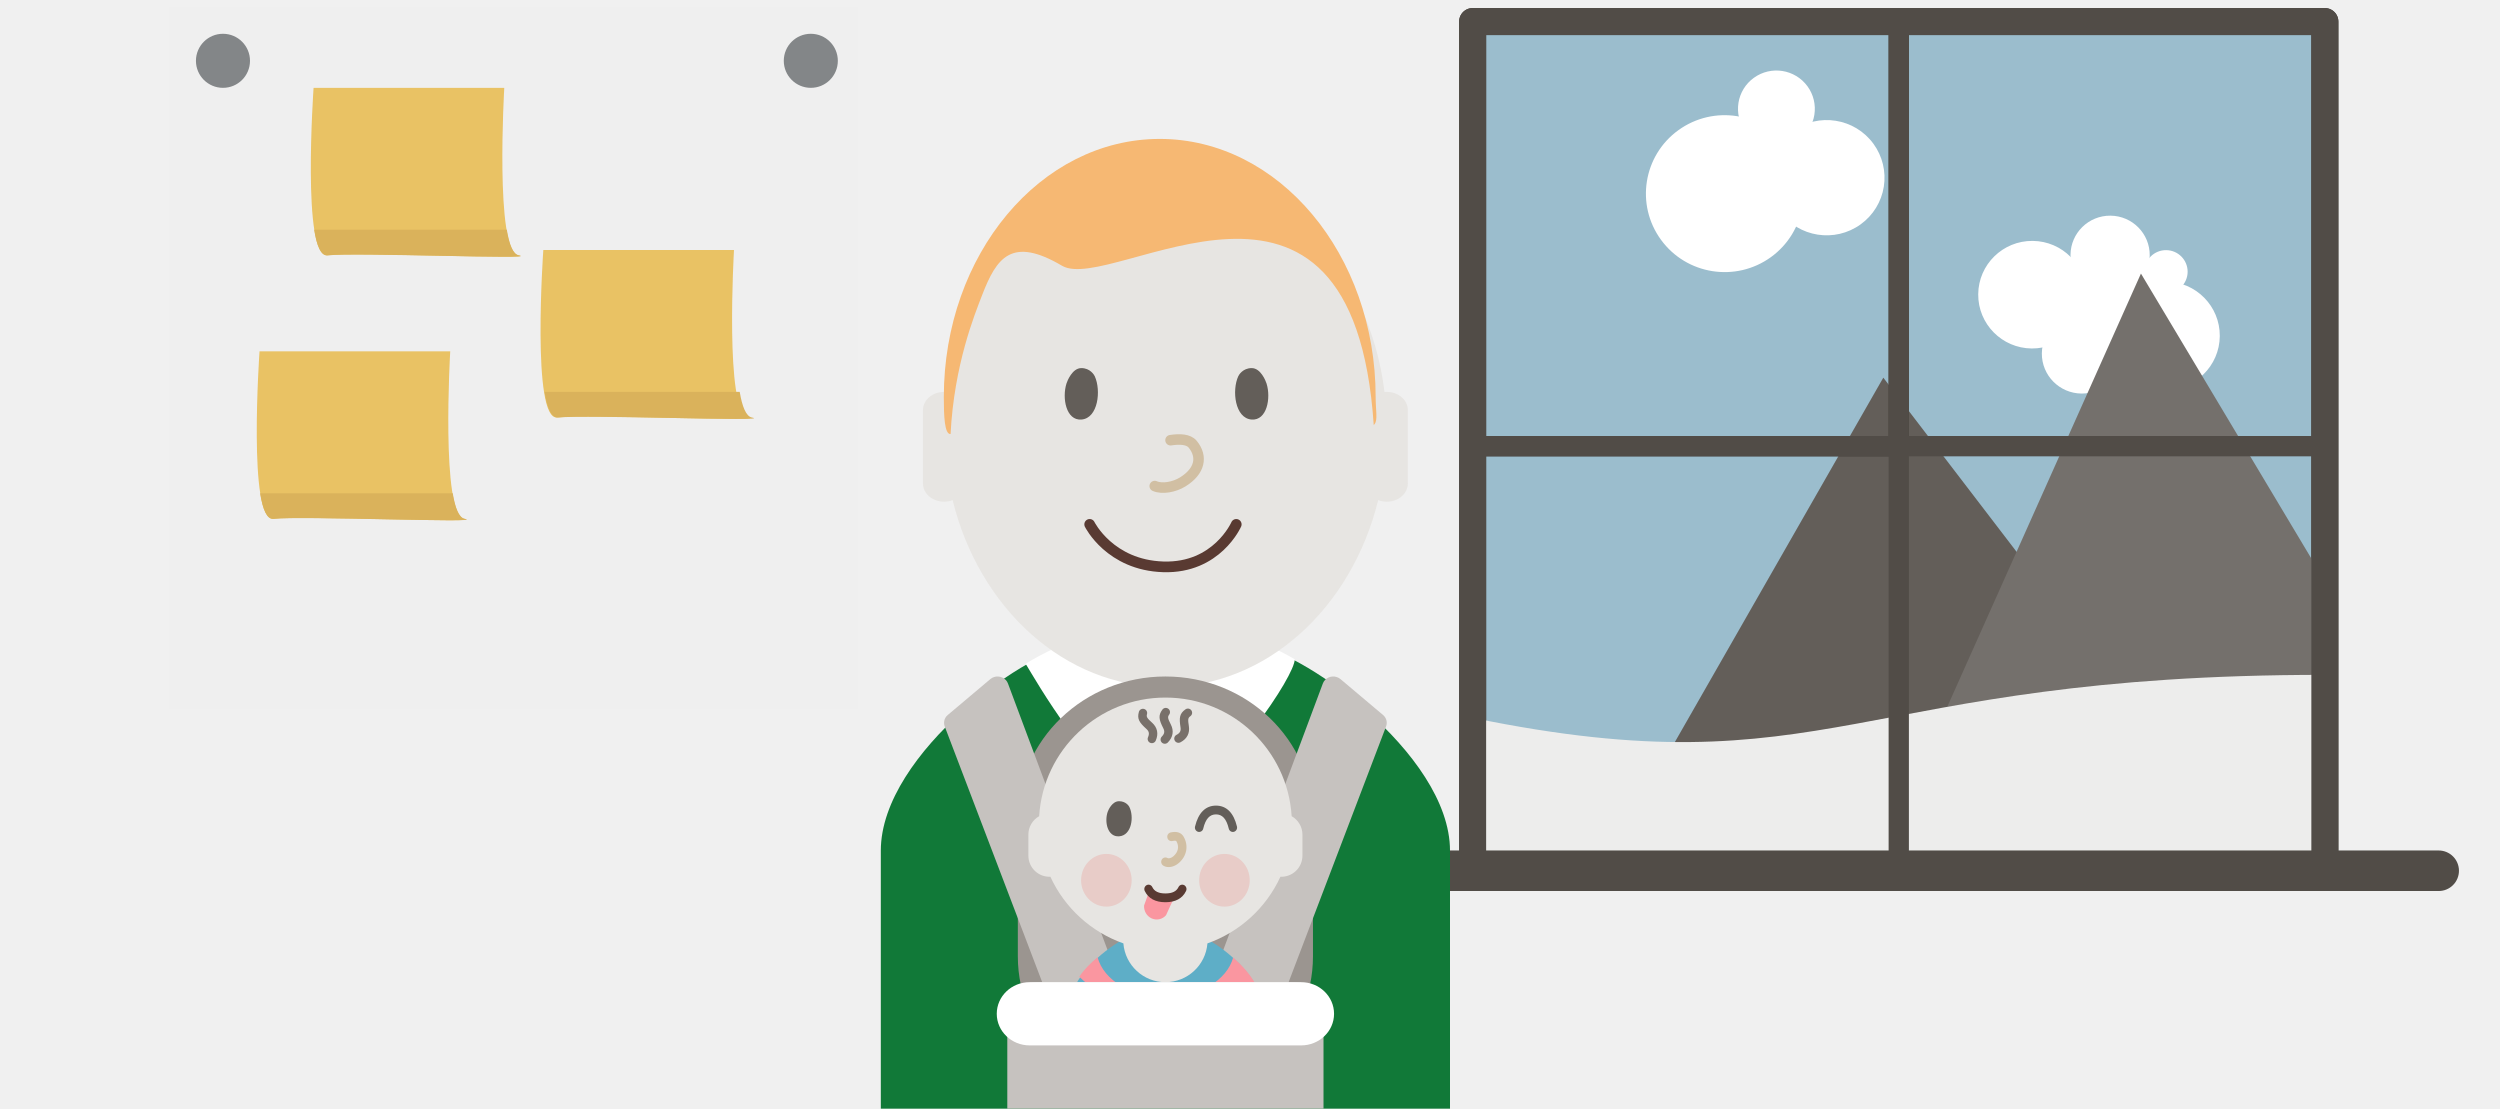
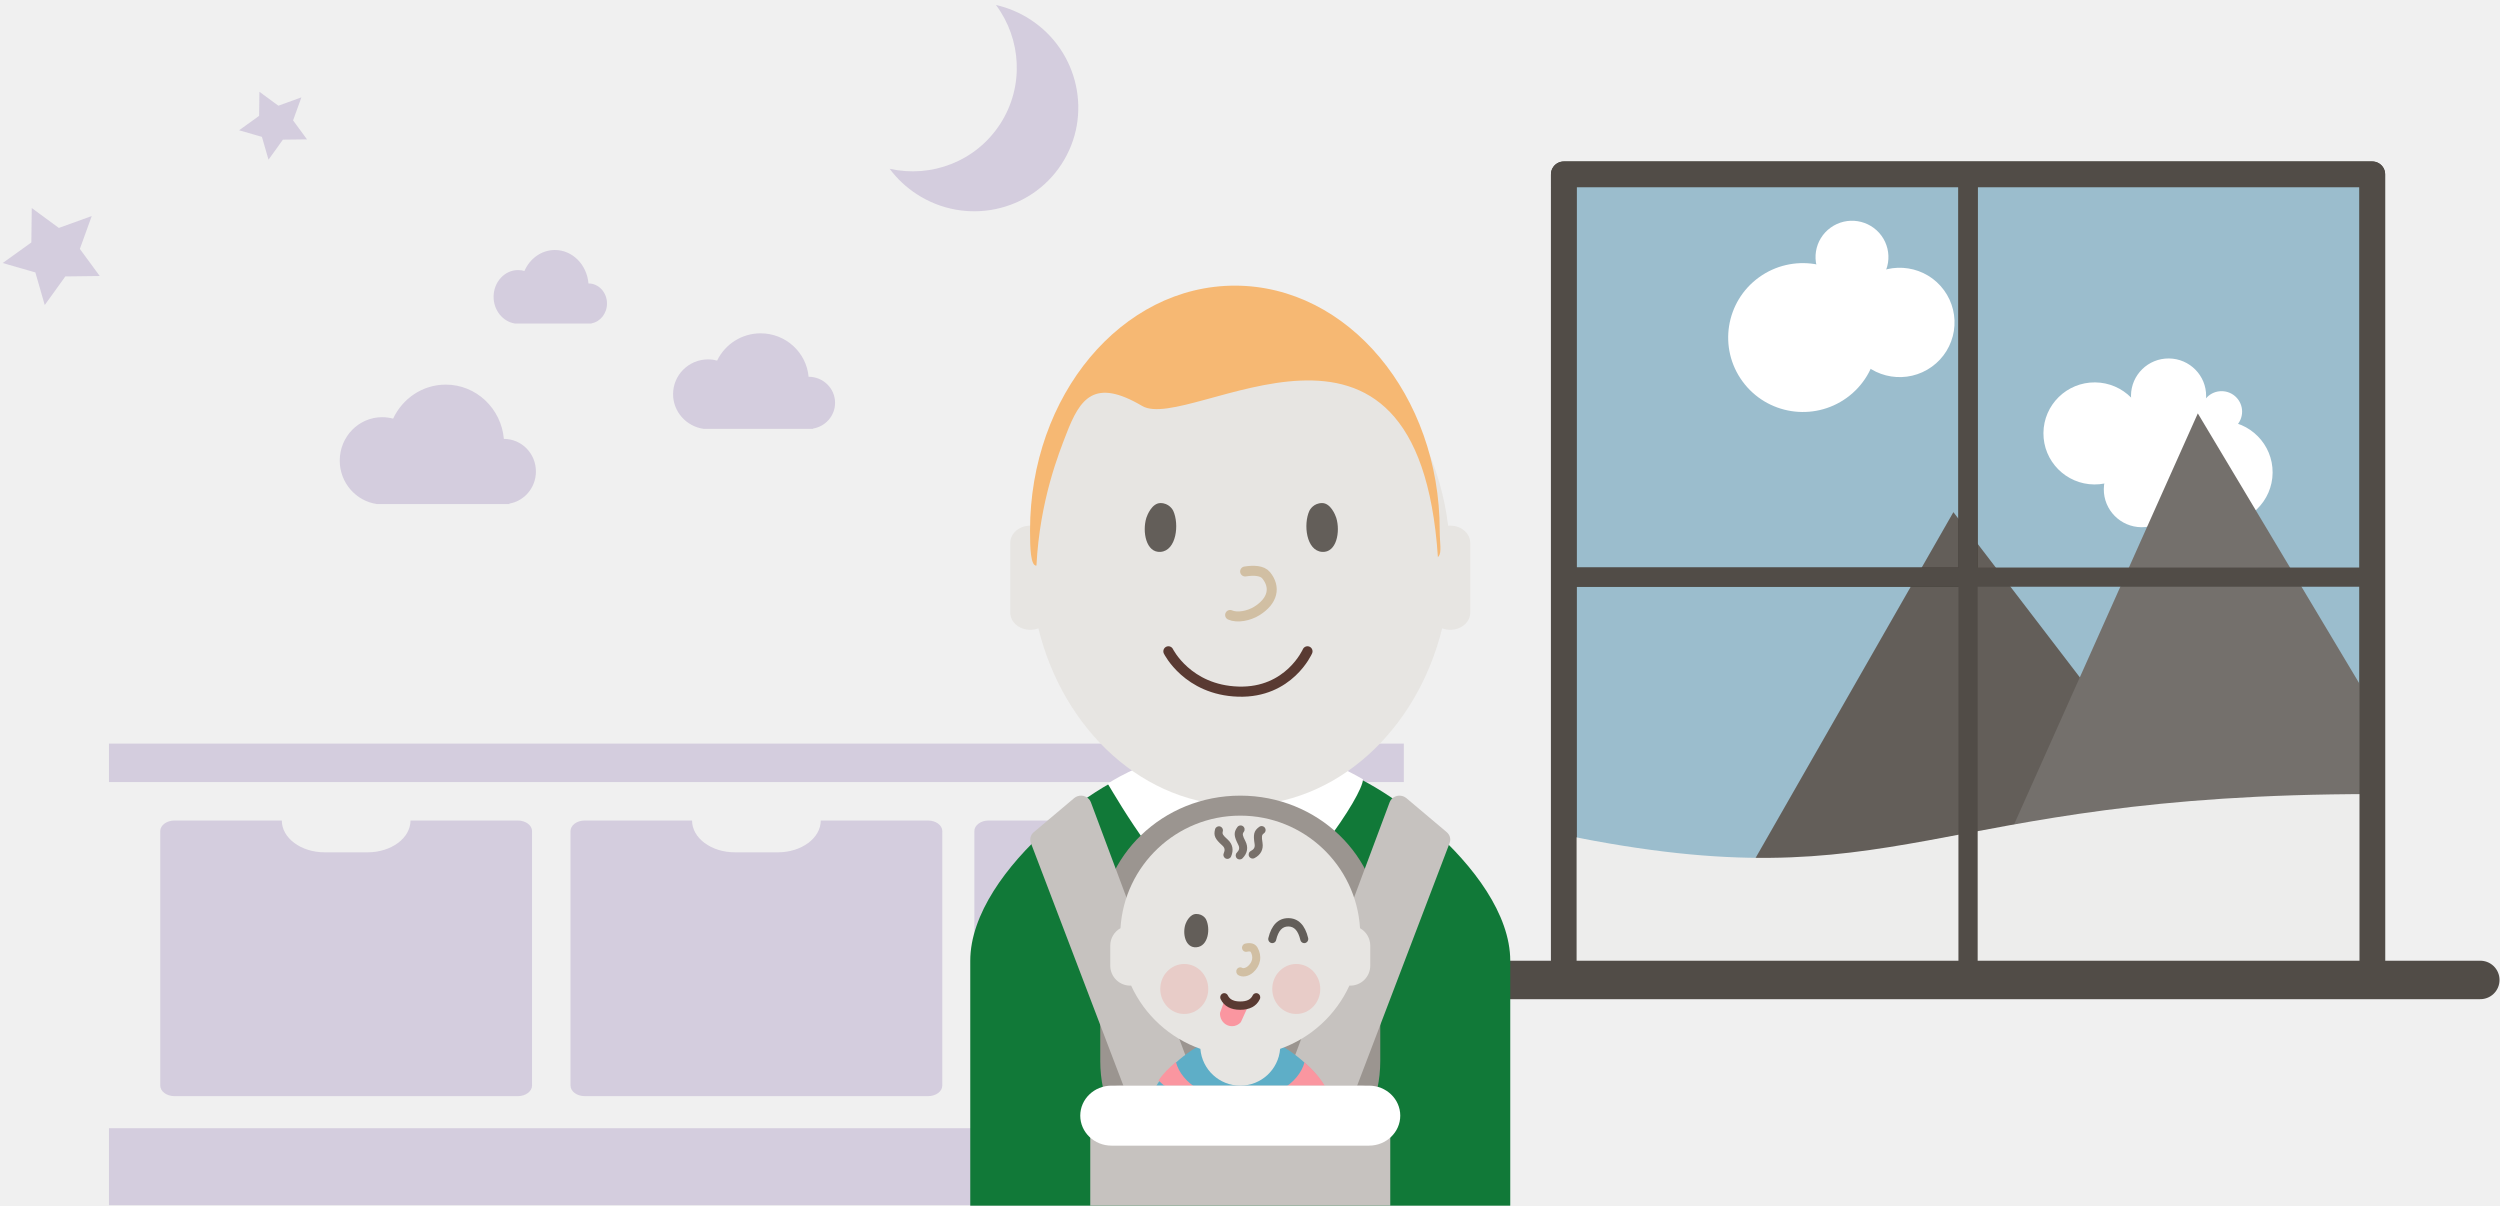
- <svg xmlns="http://www.w3.org/2000/svg" width="370" height="164" viewBox="0 0 370 164">
+ <svg xmlns="http://www.w3.org/2000/svg" width="390" height="188" viewBox="0 0 390 188">
  <g fill="none" fill-rule="evenodd">
-     <path fill="#EFEFEF" d="M25 105h102V1H25z" />
-     <path fill="#838688" d="M37 9.002a4 4 0 1 1-8-.003 4 4 0 0 1 8 .003M124 9.002A3.998 3.998 0 0 1 120 13a4 4 0 1 1 4-3.998" />
-     <path fill="#E9C264" d="M68.7 76.775c3.48.696-24.379-.49-28.224 0C36.634 77.27 38.41 52 38.41 52h28.224S65.213 76.088 68.7 76.775" />
-     <path fill="#DAB25B" d="M67.006 73H38.5c.37 2.347.991 3.912 2.015 3.795 3.854-.455 31.771.636 28.284 0-.874-.157-1.434-1.648-1.793-3.795" />
-     <path fill="#E9C264" d="M110.7 61.778c3.477.69-24.38-.493-28.223 0C78.632 62.272 80.41 37 80.41 37h28.222s-1.416 24.089 2.068 24.778" />
-     <path fill="#DAB25B" d="M109.48 58H80.6c.375 2.35 1.003 3.916 2.044 3.797 3.901-.455 32.18.632 28.652 0-.886-.162-1.457-1.647-1.817-3.797" />
-     <path fill="#E9C264" d="M76.7 37.779c3.483.688-24.378-.495-28.224 0C44.634 38.267 46.41 13 46.41 13h28.223S73.216 37.087 76.7 37.779" />
-     <path fill="#DAB25B" d="M75.01 34H46.5c.37 2.348.99 3.917 2.015 3.797 3.854-.456 31.775.632 28.284 0-.871-.159-1.435-1.651-1.79-3.797" />
-     <g>
-       <path fill="#9BBDCD" d="M217.949 128.871H344.08V3.192H217.95z" />
-       <path stroke="#403A33" stroke-linecap="round" stroke-linejoin="round" stroke-width="4" d="M217.949 128.871H344.08V3.192H217.95z" />
-       <path fill="#FFF" d="M312.45 49.61c.036-4.425 3.666-7.98 8.106-7.944 4.44.038 8.008 3.653 7.972 8.077-.037 4.424-3.667 7.982-8.107 7.944-4.44-.037-8.008-3.654-7.972-8.078" />
-       <path fill="#FFF" d="M302.194 52.297c.028-3.258 2.699-5.876 5.969-5.85 3.27.028 5.897 2.691 5.87 5.95-.028 3.257-2.7 5.875-5.968 5.849-3.27-.028-5.9-2.691-5.871-5.95" />
-       <path fill="#FFF" d="M292.776 43.547c.036-4.397 3.643-7.932 8.056-7.894 4.414.037 7.96 3.63 7.923 8.028-.037 4.396-3.644 7.93-8.057 7.894-4.412-.036-7.959-3.632-7.922-8.028M317.366 40.185a3.197 3.197 0 0 1 3.229-3.163 3.197 3.197 0 0 1 3.175 3.216 3.197 3.197 0 0 1-3.228 3.164 3.197 3.197 0 0 1-3.176-3.217" />
-       <path fill="#FFF" d="M306.435 37.71c.028-3.226 2.674-5.82 5.912-5.791 3.237.026 5.84 2.662 5.811 5.889-.026 3.227-2.672 5.82-5.91 5.793-3.237-.028-5.84-2.664-5.813-5.89" />
-       <path fill="#FFF" d="M305.623 44.868c-.033 3.958 3.159 7.191 7.13 7.224 3.97.033 7.217-3.147 7.25-7.105.034-3.956-3.158-7.189-7.13-7.222-3.97-.033-7.217 3.146-7.25 7.103" />
-       <path fill="#635E59" d="M318.062 107.288L278.73 55.895l-34.758 60.757z" />
-       <path fill="#74706C" d="M342.42 83.227l-25.56-42.74-33.03 73.887 58.59-9.475z" />
-       <path fill="#EDEDEC" d="M217.95 106.242c52.841 10.851 56.327-6.365 126.13-6.365v28.995H217.95v-22.63z" />
-       <path fill="#FFF" d="M277.272 21.283a8.509 8.509 0 0 1-1.889 11.915c-3.824 2.77-9.177 1.928-11.957-1.882-2.782-3.81-1.935-9.145 1.889-11.915 3.824-2.77 9.177-1.928 11.957 1.882" />
-       <path fill="#FFF" d="M264.674 21.832c3.784 5.186 2.632 12.446-2.571 16.219-5.207 3.77-12.494 2.623-16.278-2.564-3.784-5.186-2.633-12.448 2.57-16.217 5.208-3.773 12.494-2.625 16.279 2.562" />
-       <path fill="#FFF" d="M267.509 12.772a5.654 5.654 0 0 1-1.255 7.915c-2.541 1.84-6.098 1.282-7.944-1.25a5.652 5.652 0 0 1 1.255-7.915 5.699 5.699 0 0 1 7.944 1.25" />
-       <path stroke="#403A33" stroke-linecap="round" stroke-linejoin="round" stroke-width="3" d="M217.95 66.032h63.066V3.192h-63.065z" />
-       <path stroke="#514C47" stroke-linecap="round" stroke-linejoin="round" stroke-width="3" d="M281.016 66.032h63.066V3.192h-63.066zM217.95 128.871h63.066V66.032h-63.065zM281.016 128.871h63.066V66.032h-63.066z" />
-       <path stroke="#514C47" stroke-linecap="round" stroke-linejoin="round" stroke-width="6" d="M201.105 128.871h159.821" />
-       <path stroke="#514C47" stroke-linecap="round" stroke-linejoin="round" stroke-width="4" d="M217.949 128.871H344.08V3.192H217.95z" />
+     <path fill="#9BBDCD" d="M243.949 152.871H370.08V27.192H243.95z" />
+     <path stroke="#403A33" stroke-linecap="round" stroke-linejoin="round" stroke-width="4" d="M243.949 152.871H370.08V27.192H243.95z" />
+     <path fill="#FFF" d="M338.45 73.61c.036-4.425 3.666-7.98 8.106-7.944 4.44.038 8.008 3.653 7.972 8.077-.037 4.424-3.667 7.982-8.107 7.944-4.44-.037-8.008-3.654-7.972-8.078" />
+     <path fill="#FFF" d="M328.194 76.297c.028-3.258 2.699-5.876 5.969-5.85 3.27.028 5.897 2.691 5.87 5.95-.028 3.257-2.7 5.875-5.968 5.849-3.27-.028-5.9-2.691-5.871-5.95" />
+     <path fill="#FFF" d="M318.776 67.547c.036-4.397 3.643-7.932 8.056-7.894 4.414.037 7.96 3.63 7.923 8.028-.037 4.396-3.644 7.93-8.057 7.894-4.412-.036-7.959-3.632-7.922-8.028M343.366 64.185a3.197 3.197 0 0 1 3.229-3.163 3.197 3.197 0 0 1 3.175 3.216 3.197 3.197 0 0 1-3.228 3.164 3.197 3.197 0 0 1-3.176-3.217" />
+     <path fill="#FFF" d="M332.435 61.71c.028-3.226 2.674-5.82 5.912-5.791 3.237.026 5.84 2.662 5.811 5.889-.026 3.227-2.672 5.82-5.91 5.793-3.237-.028-5.84-2.664-5.813-5.89" />
+     <path fill="#FFF" d="M331.623 68.868c-.033 3.958 3.159 7.191 7.13 7.224 3.97.033 7.217-3.147 7.25-7.105.034-3.956-3.158-7.189-7.13-7.222-3.97-.033-7.217 3.146-7.25 7.103" />
+     <path fill="#635E59" d="M344.062 131.288L304.73 79.895l-34.758 60.757z" />
+     <path fill="#74706C" d="M368.42 107.227l-25.56-42.74-33.03 73.887 58.59-9.475z" />
+     <path fill="#EDEDEC" d="M243.95 130.242c52.841 10.851 56.327-6.365 126.13-6.365v28.995H243.95v-22.63z" />
+     <path fill="#FFF" d="M303.272 45.283a8.509 8.509 0 0 1-1.889 11.915c-3.824 2.77-9.177 1.928-11.957-1.882-2.782-3.81-1.935-9.145 1.889-11.915 3.824-2.77 9.177-1.928 11.957 1.882" />
+     <path fill="#FFF" d="M290.674 45.832c3.784 5.186 2.632 12.446-2.571 16.219-5.207 3.77-12.494 2.623-16.278-2.564-3.784-5.186-2.633-12.448 2.57-16.217 5.208-3.773 12.494-2.625 16.279 2.562" />
+     <path fill="#FFF" d="M293.509 36.772a5.654 5.654 0 0 1-1.255 7.915c-2.541 1.84-6.098 1.282-7.944-1.25a5.652 5.652 0 0 1 1.255-7.915 5.699 5.699 0 0 1 7.944 1.25" />
+     <path stroke="#403A33" stroke-linecap="round" stroke-linejoin="round" stroke-width="3" d="M243.95 90.032h63.066v-62.84h-63.065z" />
+     <path stroke="#514C47" stroke-linecap="round" stroke-linejoin="round" stroke-width="3" d="M307.016 90.032h63.066v-62.84h-63.066zM243.95 152.871h63.066V90.032h-63.065zM307.016 152.871h63.066V90.032h-63.066z" />
+     <path stroke="#514C47" stroke-linecap="round" stroke-linejoin="round" stroke-width="6" d="M227.105 152.871h159.821" />
+     <path stroke="#514C47" stroke-linecap="round" stroke-linejoin="round" stroke-width="4" d="M243.949 152.871H370.08V27.192H243.95z" />
+     <g fill="#D4CDDE">
+       <path fill-rule="nonzero" d="M219 116H17v6h202v-6zm0 60H17v12h202v-12zM64.038 128c0 2.74-2.996 4.962-6.692 4.962h-6.692c-3.696 0-6.692-2.222-6.692-4.962H27.23c-1.232 0-2.231.74-2.231 1.654v39.692c0 .914.999 1.654 2.23 1.654h53.54c1.231 0 2.23-.74 2.23-1.654v-39.692c0-.914-.999-1.654-2.23-1.654H64.037zm64 0c0 2.74-2.996 4.962-6.692 4.962h-6.692c-3.696 0-6.692-2.222-6.692-4.962H91.23c-1.232 0-2.231.74-2.231 1.654v39.692c0 .914.999 1.654 2.23 1.654h53.54c1.231 0 2.23-.74 2.23-1.654v-39.692c0-.914-.999-1.654-2.23-1.654h-16.732zm63 0c0 2.74-2.996 4.962-6.692 4.962h-6.692c-3.696 0-6.692-2.222-6.692-4.962H154.23c-1.232 0-2.231.74-2.231 1.654v39.692c0 .914.999 1.654 2.23 1.654h53.54c1.231 0 2.23-.74 2.23-1.654v-39.692c0-.914-.999-1.654-2.23-1.654h-16.732z" />
+       <path d="M156.016 19.36c3.8-5.853 3.323-13.259-.644-18.58a16.462 16.462 0 0 1 5.351 2.261c7.587 4.927 9.775 15.023 4.887 22.55-4.888 7.527-15 9.634-22.587 4.707a16.462 16.462 0 0 1-4.243-3.97c6.475 1.461 13.435-1.115 17.236-6.968zM53 71.855c0-3.741 2.962-6.774 6.617-6.774.59 0 1.164.08 1.709.228C62.789 62.17 65.918 60 69.542 60c4.746 0 8.643 3.72 9.061 8.468 2.778 0 5 2.275 5 5.081 0 2.518-1.789 4.608-4.136 5.01v.071H58.79c-3.264-.47-5.79-3.32-5.79-6.775zM105 61.484c0-2.993 2.446-5.42 5.464-5.42.488 0 .961.064 1.412.183A7.519 7.519 0 0 1 118.66 52c3.919 0 7.137 2.976 7.482 6.775 2.294 0 4.129 1.82 4.129 4.064 0 2.014-1.477 3.686-3.415 4.009v.056H109.78c-2.695-.375-4.781-2.656-4.781-5.42zM77 46.303c0-2.305 1.712-4.173 3.825-4.173.342 0 .673.049.988.14.846-1.934 2.654-3.27 4.75-3.27 2.743 0 4.996 2.292 5.237 5.216 1.606 0 2.89 1.402 2.89 3.13 0 1.551-1.033 2.838-2.39 3.087v.043H80.347C78.46 50.187 77 48.431 77 46.303zM5.515 42.498l-5.09-1.466 4.464-3.211.066-5.37 4.225 3.105 5.13-1.853-1.853 5.13 3.105 4.225-5.37.066-3.211 4.464zM40.86 21.349l-3.562-1.026 3.124-2.248.047-3.759 2.957 2.173 3.59-1.297-1.296 3.592 2.173 2.957-3.758.046-2.248 3.124z" />
    </g>
    <g>
-       <path fill="#117938" d="M172.283 95.44h-12.584c-6.786 0-29.339 15.943-29.339 30.456v38.184h84.24v-38.184c0-14.513-22.947-30.456-29.73-30.456h-12.587z" />
-       <path fill="#FFF" d="M151.803 98.253c1.627 2.638 8.936 15.768 19.714 23.856 10.706-7.965 20.108-22.08 20.108-24.538-21.002-12.2-39.822.682-39.822.682z" />
-       <path fill="#E7E5E2" d="M203.973 74.02c-3.928 15.972-16.54 27.66-31.494 27.66-14.952 0-27.564-11.688-31.492-27.659a3.54 3.54 0 0 1-1.267.231c-1.72 0-3.12-1.203-3.12-2.692V60.694c0-1.49 1.4-2.694 3.12-2.694.111 0 .221.005.33.015 2.264-18.53 15.92-32.775 32.43-32.775 16.509 0 30.165 14.246 32.43 32.775.109-.01.219-.015.33-.015 1.724 0 3.12 1.204 3.12 2.694V71.56c0 1.49-1.396 2.692-3.12 2.692-.45 0-.88-.082-1.267-.231z" />
-       <path fill="#635E59" d="M160.047 62.094c-2.257.17-2.889-3.157-2.21-5.33.13-.412.877-2.286 2.2-2.286 1.32 0 1.904 1.024 1.985 1.2.972 2.119.495 6.23-1.975 6.416M185.24 62.094c2.258.17 2.89-3.157 2.21-5.33-.128-.412-.876-2.286-2.199-2.286-1.32 0-1.904 1.024-1.985 1.2-.972 2.119-.497 6.23 1.974 6.416" />
-       <path stroke="#D1BFA3" stroke-linecap="round" stroke-width="1.56" d="M173.24 65.15c1.35-.208 2.665-.158 3.283.6 1.505 1.849 1.073 3.984-1.462 5.563-1.267.788-3.06 1.11-4.16.624" />
-       <path stroke="#593A32" stroke-linecap="round" stroke-width="1.58" d="M182.966 77.606s-2.852 6.532-10.786 6.288c-7.934-.243-10.909-6.288-10.909-6.288" />
-       <path fill="#F6B873" d="M203.426 62.778c.511-.6.17-2.098.17-4.008 0-21.105-14.308-38.21-31.955-38.21-17.649 0-31.956 17.105-31.956 38.21 0 2.78.1 5.542.999 5.468.53-10.28 3.563-17.683 4.654-20.52 2.161-5.622 4.39-8.776 11.846-4.385 7.37 4.342 43.062-22.761 46.13 23.597-.103.107-.066.057.112-.152z" />
+       <path fill="#117938" d="M193.283 119.44h-12.584c-6.786 0-29.339 15.943-29.339 30.456v38.184h84.24v-38.184c0-14.513-22.947-30.456-29.73-30.456h-12.587z" />
+       <path fill="#FFF" d="M172.803 122.253c1.627 2.638 8.936 15.768 19.714 23.856 10.706-7.965 20.108-22.08 20.108-24.538-21.002-12.2-39.822.682-39.822.682z" />
+       <path fill="#E7E5E2" d="M224.973 98.02c-3.928 15.972-16.54 27.66-31.494 27.66-14.952 0-27.564-11.688-31.492-27.659a3.54 3.54 0 0 1-1.267.231c-1.72 0-3.12-1.203-3.12-2.692V84.694c0-1.49 1.4-2.694 3.12-2.694.111 0 .221.005.33.015 2.264-18.53 15.92-32.775 32.43-32.775 16.509 0 30.165 14.246 32.43 32.775.109-.01.219-.015.33-.015 1.724 0 3.12 1.204 3.12 2.694V95.56c0 1.49-1.396 2.692-3.12 2.692-.45 0-.88-.082-1.267-.231z" />
+       <path fill="#635E59" d="M181.047 86.094c-2.257.17-2.889-3.157-2.21-5.33.13-.412.877-2.286 2.2-2.286 1.32 0 1.904 1.024 1.985 1.2.972 2.119.495 6.23-1.975 6.416M206.24 86.094c2.258.17 2.89-3.157 2.21-5.33-.128-.412-.876-2.286-2.199-2.286-1.32 0-1.904 1.024-1.985 1.2-.972 2.119-.497 6.23 1.974 6.416" />
+       <path stroke="#D1BFA3" stroke-linecap="round" stroke-width="1.56" d="M194.24 89.15c1.35-.208 2.665-.158 3.283.6 1.505 1.849 1.073 3.984-1.462 5.563-1.267.788-3.06 1.11-4.16.624" />
+       <path stroke="#593A32" stroke-linecap="round" stroke-width="1.58" d="M203.966 101.606s-2.852 6.532-10.786 6.288c-7.934-.243-10.909-6.288-10.909-6.288" />
+       <path fill="#F6B873" d="M224.426 86.778c.511-.6.17-2.098.17-4.008 0-21.105-14.308-38.21-31.955-38.21-17.649 0-31.956 17.105-31.956 38.21 0 2.78.1 5.542.999 5.468.53-10.28 3.563-17.683 4.654-20.52 2.161-5.622 4.39-8.776 11.846-4.385 7.37 4.342 43.062-22.761 46.13 23.597-.103.107-.066.057.112-.152z" />
      <g>
-         <path fill="#9B9590" d="M172.48 100.12c12.062 0 21.84 9.392 21.84 20.978v20.444c0 11.586-9.778 20.978-21.84 20.978s-21.84-9.392-21.84-20.978v-20.444c0-11.586 9.778-20.978 21.84-20.978z" />
+         <path fill="#9B9590" d="M193.48 124.12c12.062 0 21.84 9.392 21.84 20.978v20.444c0 11.586-9.778 20.978-21.84 20.978s-21.84-9.392-21.84-20.978v-20.444c0-11.586 9.778-20.978 21.84-20.978z" />
        <g fill="#C6C2BF">
-           <path d="M140.269 105.818l6.295-5.308a1.685 1.685 0 0 1 2.298.133c.138.148.245.32.314.508l15.41 41.245c.3.803-.137 1.685-.977 1.977l-7.072 2.453c-.844.293-1.778-.122-2.086-.927l-14.633-38.39a1.502 1.502 0 0 1 .45-1.69zM204.691 105.818c.5.422.68 1.092.451 1.69l-14.633 38.39v.001c-.308.805-1.242 1.22-2.086.927l-7.072-2.453c-.84-.292-1.276-1.174-.976-1.977l15.409-41.245c.07-.187.176-.36.314-.508a1.685 1.685 0 0 1 2.298-.133l6.295 5.308z" />
+           <path d="M161.269 129.818l6.295-5.308a1.685 1.685 0 0 1 2.298.133c.138.148.245.32.314.508l15.41 41.245c.3.803-.137 1.685-.977 1.977l-7.072 2.453c-.844.293-1.778-.122-2.086-.927l-14.633-38.39a1.502 1.502 0 0 1 .45-1.69zM225.691 129.818c.5.422.68 1.092.451 1.69l-14.633 38.39v.001c-.308.805-1.242 1.22-2.086.927l-7.072-2.453c-.84-.292-1.276-1.174-.976-1.977l15.409-41.245c.07-.187.176-.36.314-.508a1.685 1.685 0 0 1 2.298-.133l6.295 5.308z" />
        </g>
      </g>
      <g>
-         <path fill="#5EAEC7" d="M186.52 148.46v12.5h-28.08v-12.5c0-3.576 4.587-7.659 7.658-9.34h12.764c3.099 1.71 7.658 5.805 7.658 9.34z" />
-         <path fill="#FA96A0" d="M182.508 141.71c1.345 1.193 2.67 2.646 3.374 4.083-.425.262-2.42.262-2.643-.363a1.568 1.568 0 0 1-.44 1.759 1.514 1.514 0 0 1-2.087-.115 1.564 1.564 0 0 1-.615 2.014 1.512 1.512 0 0 1-1.672-.093 1.555 1.555 0 0 1-.99 1.683 1.51 1.51 0 0 1-1.456-.227 1.535 1.535 0 0 1-1.164.974 1.515 1.515 0 0 1-1.36-.445c-.252.508-.77.858-1.37.858-.559 0-1.048-.305-1.315-.76-.335.29-.79.43-1.257.347a1.535 1.535 0 0 1-1.163-.974 1.51 1.51 0 0 1-1.456.227 1.555 1.555 0 0 1-.99-1.683 1.512 1.512 0 0 1-1.672.093 1.564 1.564 0 0 1-.615-2.014 1.514 1.514 0 0 1-2.088.115 1.568 1.568 0 0 1-.44-1.76c-.443.199-.955-.608-1.373-.849.641-.999 1.666-2.018 2.725-2.91.88 3.383 5.04 5.943 10.039 5.943 4.979 0 9.125-2.54 10.028-5.902z" />
-         <path fill="#E7E5E2" d="M153.796 120.797c.6-9.797 8.736-17.557 18.684-17.557s18.084 7.76 18.684 17.557a3.12 3.12 0 0 1 1.596 2.723v3.12a3.12 3.12 0 0 1-3.256 3.117 18.78 18.78 0 0 1-10.804 9.865 6.24 6.24 0 0 1-12.44 0 18.78 18.78 0 0 1-10.804-9.865 3.12 3.12 0 0 1-3.256-3.117v-3.12a3.12 3.12 0 0 1 1.596-2.723z" />
-         <path fill="#78706A" fill-rule="nonzero" d="M168.555 105.355a.624.624 0 0 1 1.203.332c-.114.414-.004.594.755 1.277.79.711.974 1.645.536 2.65a.624.624 0 1 1-1.144-.5c.227-.52.156-.877-.227-1.222-1.088-.98-1.408-1.504-1.123-2.537zm3.478-.333a.624.624 0 0 1 1.005.741c-.255.346-.217.553.246 1.463.483.947.32 1.884-.449 2.665a.624.624 0 1 1-.889-.876c.398-.404.46-.763.226-1.223-.664-1.304-.775-1.908-.139-2.77zm3.41-.035a.624.624 0 1 1 .726 1.015c-.35.25-.377.459-.217 1.468.166 1.05-.279 1.89-1.251 2.396a.624.624 0 0 1-.575-1.108c.504-.262.674-.583.593-1.093-.229-1.446-.148-2.054.724-2.678z" />
+         <path fill="#5EAEC7" d="M207.52 172.46v12.5h-28.08v-12.5c0-3.576 4.587-7.659 7.658-9.34h12.764c3.099 1.71 7.658 5.805 7.658 9.34z" />
+         <path fill="#FA96A0" d="M203.508 165.71c1.345 1.193 2.67 2.646 3.374 4.083-.425.262-2.42.262-2.643-.363a1.568 1.568 0 0 1-.44 1.759 1.514 1.514 0 0 1-2.087-.115 1.564 1.564 0 0 1-.615 2.014 1.512 1.512 0 0 1-1.672-.093 1.555 1.555 0 0 1-.99 1.683 1.51 1.51 0 0 1-1.456-.227 1.535 1.535 0 0 1-1.164.974 1.515 1.515 0 0 1-1.36-.445c-.252.508-.77.858-1.37.858-.559 0-1.048-.305-1.315-.76-.335.29-.79.43-1.257.347a1.535 1.535 0 0 1-1.163-.974 1.51 1.51 0 0 1-1.456.227 1.555 1.555 0 0 1-.99-1.683 1.512 1.512 0 0 1-1.672.093 1.564 1.564 0 0 1-.615-2.014 1.514 1.514 0 0 1-2.088.115 1.568 1.568 0 0 1-.44-1.76c-.443.199-.955-.608-1.373-.849.641-.999 1.666-2.018 2.725-2.91.88 3.383 5.04 5.943 10.039 5.943 4.979 0 9.125-2.54 10.028-5.902z" />
+         <path fill="#E7E5E2" d="M174.796 144.797c.6-9.797 8.736-17.557 18.684-17.557s18.084 7.76 18.684 17.557a3.12 3.12 0 0 1 1.596 2.723v3.12a3.12 3.12 0 0 1-3.256 3.117 18.78 18.78 0 0 1-10.804 9.865 6.24 6.24 0 0 1-12.44 0 18.78 18.78 0 0 1-10.804-9.865 3.12 3.12 0 0 1-3.256-3.117v-3.12a3.12 3.12 0 0 1 1.596-2.723z" />
+         <path fill="#78706A" fill-rule="nonzero" d="M189.555 129.355a.624.624 0 0 1 1.203.332c-.114.414-.004.594.755 1.277.79.711.974 1.645.536 2.65a.624.624 0 1 1-1.144-.5c.227-.52.156-.877-.227-1.222-1.088-.98-1.408-1.504-1.123-2.537zm3.478-.333a.624.624 0 0 1 1.005.741c-.255.346-.217.553.246 1.463.483.947.32 1.884-.449 2.665a.624.624 0 1 1-.889-.876c.398-.404.46-.763.226-1.223-.664-1.304-.775-1.908-.139-2.77zm3.41-.035a.624.624 0 1 1 .726 1.015c-.35.25-.377.459-.217 1.468.166 1.05-.279 1.89-1.251 2.396a.624.624 0 0 1-.575-1.108c.504-.262.674-.583.593-1.093-.229-1.446-.148-2.054.724-2.678z" />
        <g>
          <g fill="#E8CCC8">
-             <path d="M167.488 130.28c0 2.154-1.676 3.9-3.743 3.9-2.068 0-3.745-1.746-3.745-3.9s1.677-3.9 3.745-3.9c2.067 0 3.743 1.746 3.743 3.9M184.96 130.28c0 2.154-1.676 3.9-3.743 3.9-2.068 0-3.745-1.746-3.745-3.9s1.677-3.9 3.745-3.9c2.067 0 3.743 1.746 3.743 3.9" />
+             <path d="M188.488 154.28c0 2.154-1.676 3.9-3.743 3.9-2.068 0-3.745-1.746-3.745-3.9s1.677-3.9 3.745-3.9c2.067 0 3.743 1.746 3.743 3.9M205.96 154.28c0 2.154-1.676 3.9-3.743 3.9-2.068 0-3.745-1.746-3.745-3.9s1.677-3.9 3.745-3.9c2.067 0 3.743 1.746 3.743 3.9" />
          </g>
-           <path fill="#FA96A0" d="M170.46 135.932c-.75-.332-1.186-1.113-1.138-1.915l.877-2.437 3.446 1.524-1.073 2.35a1.82 1.82 0 0 1-2.112.478z" />
-           <path fill="#D1BFA3" fill-rule="nonzero" d="M173.508 124.474a.625.625 0 0 1-.739-.503.65.65 0 0 1 .483-.77c.839-.183 1.54-.042 1.926.633.75 1.313.49 2.826-.694 3.874-.687.609-1.653.827-2.327.402a.666.666 0 0 1-.21-.892.61.61 0 0 1 .856-.22c.148.093.555 0 .873-.28.724-.642.865-1.458.43-2.219-.04-.071-.222-.108-.598-.025z" />
+           <path fill="#FA96A0" d="M191.46 159.932c-.75-.332-1.186-1.113-1.138-1.915l.877-2.437 3.446 1.524-1.073 2.35a1.82 1.82 0 0 1-2.112.478z" />
+           <path fill="#D1BFA3" fill-rule="nonzero" d="M194.508 148.474a.625.625 0 0 1-.739-.503.65.65 0 0 1 .483-.77c.839-.183 1.54-.042 1.926.633.75 1.313.49 2.826-.694 3.874-.687.609-1.653.827-2.327.402a.666.666 0 0 1-.21-.892.61.61 0 0 1 .856-.22c.148.093.555 0 .873-.28.724-.642.865-1.458.43-2.219-.04-.071-.222-.108-.598-.025z" />
          <g fill="#635E59">
-             <path fill-rule="nonzero" d="M176.867 122.322a.652.652 0 0 0 .454.788.623.623 0 0 0 .756-.473c.353-1.47.966-2.107 1.891-2.107s1.538.638 1.89 2.107c.084.349.423.56.757.473a.652.652 0 0 0 .454-.788c-.479-1.997-1.53-3.092-3.101-3.092-1.57 0-2.622 1.095-3.101 3.092z" />
-             <path d="M165.625 123.776c-1.72.117-2.202-2.154-1.683-3.635.097-.282.666-1.561 1.674-1.561 1.007 0 1.452.7 1.514.82.74 1.445.378 4.25-1.505 4.376" />
+             <path fill-rule="nonzero" d="M197.867 146.322a.652.652 0 0 0 .454.788.623.623 0 0 0 .756-.473c.353-1.47.966-2.107 1.891-2.107s1.538.638 1.89 2.107c.084.349.423.56.757.473a.652.652 0 0 0 .454-.788c-.479-1.997-1.53-3.092-3.101-3.092-1.57 0-2.622 1.095-3.101 3.092z" />
+             <path d="M186.625 147.776c-1.72.117-2.202-2.154-1.683-3.635.097-.282.666-1.561 1.674-1.561 1.007 0 1.452.7 1.514.82.74 1.445.378 4.25-1.505 4.376" />
          </g>
-           <path fill="#593A32" fill-rule="nonzero" d="M175.534 131.87a.663.663 0 0 0-.279-.871.613.613 0 0 0-.837.29c-.3.624-.908.941-1.938.941-1.03 0-1.639-.317-1.938-.94a.613.613 0 0 0-.837-.291.663.663 0 0 0-.28.872c.534 1.11 1.589 1.659 3.055 1.659 1.466 0 2.521-.55 3.054-1.66z" />
+           <path fill="#593A32" fill-rule="nonzero" d="M196.534 155.87a.663.663 0 0 0-.279-.871.613.613 0 0 0-.837.29c-.3.624-.908.941-1.938.941-1.03 0-1.639-.317-1.938-.94a.613.613 0 0 0-.837-.291.663.663 0 0 0-.28.872c.534 1.11 1.589 1.659 3.055 1.659 1.466 0 2.521-.55 3.054-1.66z" />
        </g>
      </g>
      <g>
-         <path fill="#C6C2BF" d="M195.88 164.08h-46.8v-15.416c0-1.825 2.125-3.304 4.745-3.304h37.31c2.62 0 4.745 1.479 4.745 3.304v15.416z" />
-         <path fill="#FFF" d="M152.393 145.36h40.174c2.691 0 4.873 2.095 4.873 4.68 0 2.585-2.182 4.68-4.873 4.68h-40.174c-2.691 0-4.873-2.095-4.873-4.68 0-2.585 2.182-4.68 4.873-4.68z" />
+         <path fill="#C6C2BF" d="M216.88 188.08h-46.8v-15.416c0-1.825 2.125-3.304 4.745-3.304h37.31c2.62 0 4.745 1.479 4.745 3.304v15.416z" />
+         <path fill="#FFF" d="M173.393 169.36h40.174c2.691 0 4.873 2.095 4.873 4.68 0 2.585-2.182 4.68-4.873 4.68h-40.174c-2.691 0-4.873-2.095-4.873-4.68 0-2.585 2.182-4.68 4.873-4.68z" />
      </g>
    </g>
  </g>
</svg>
